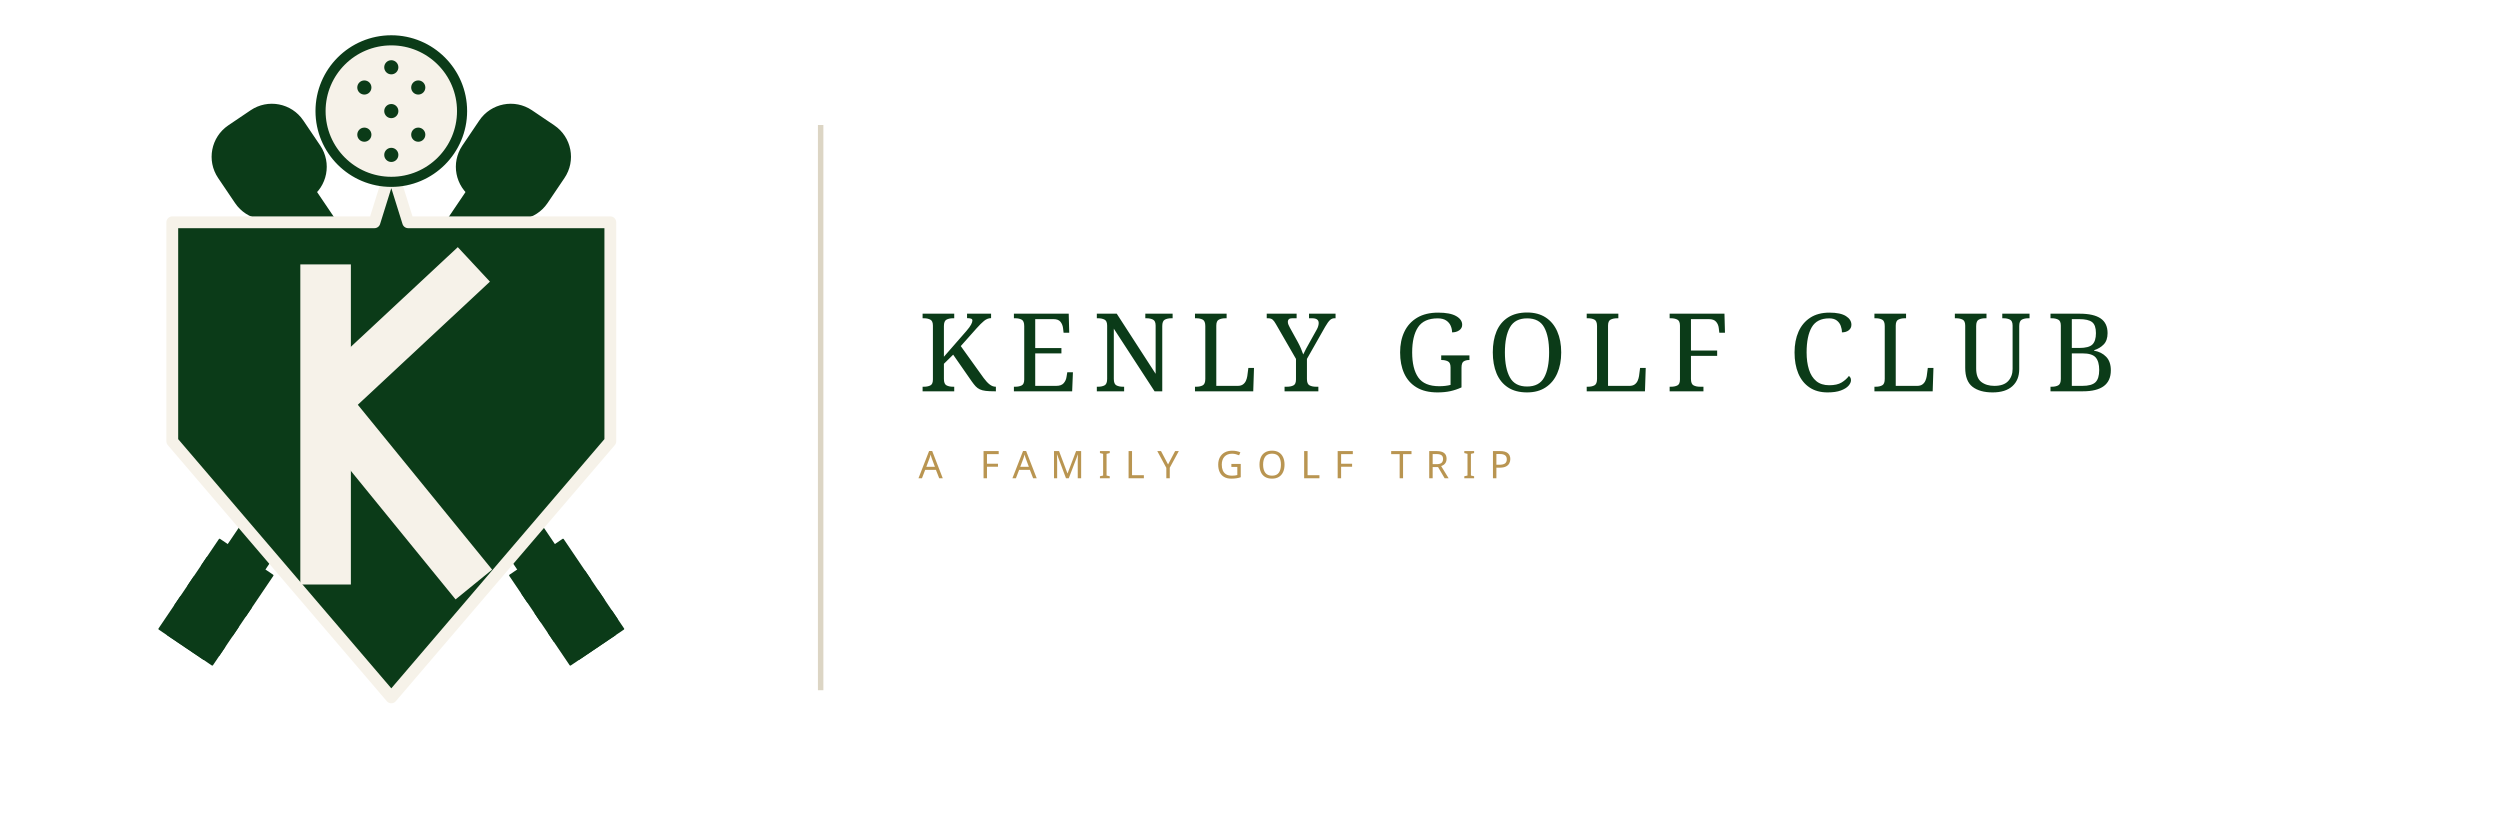
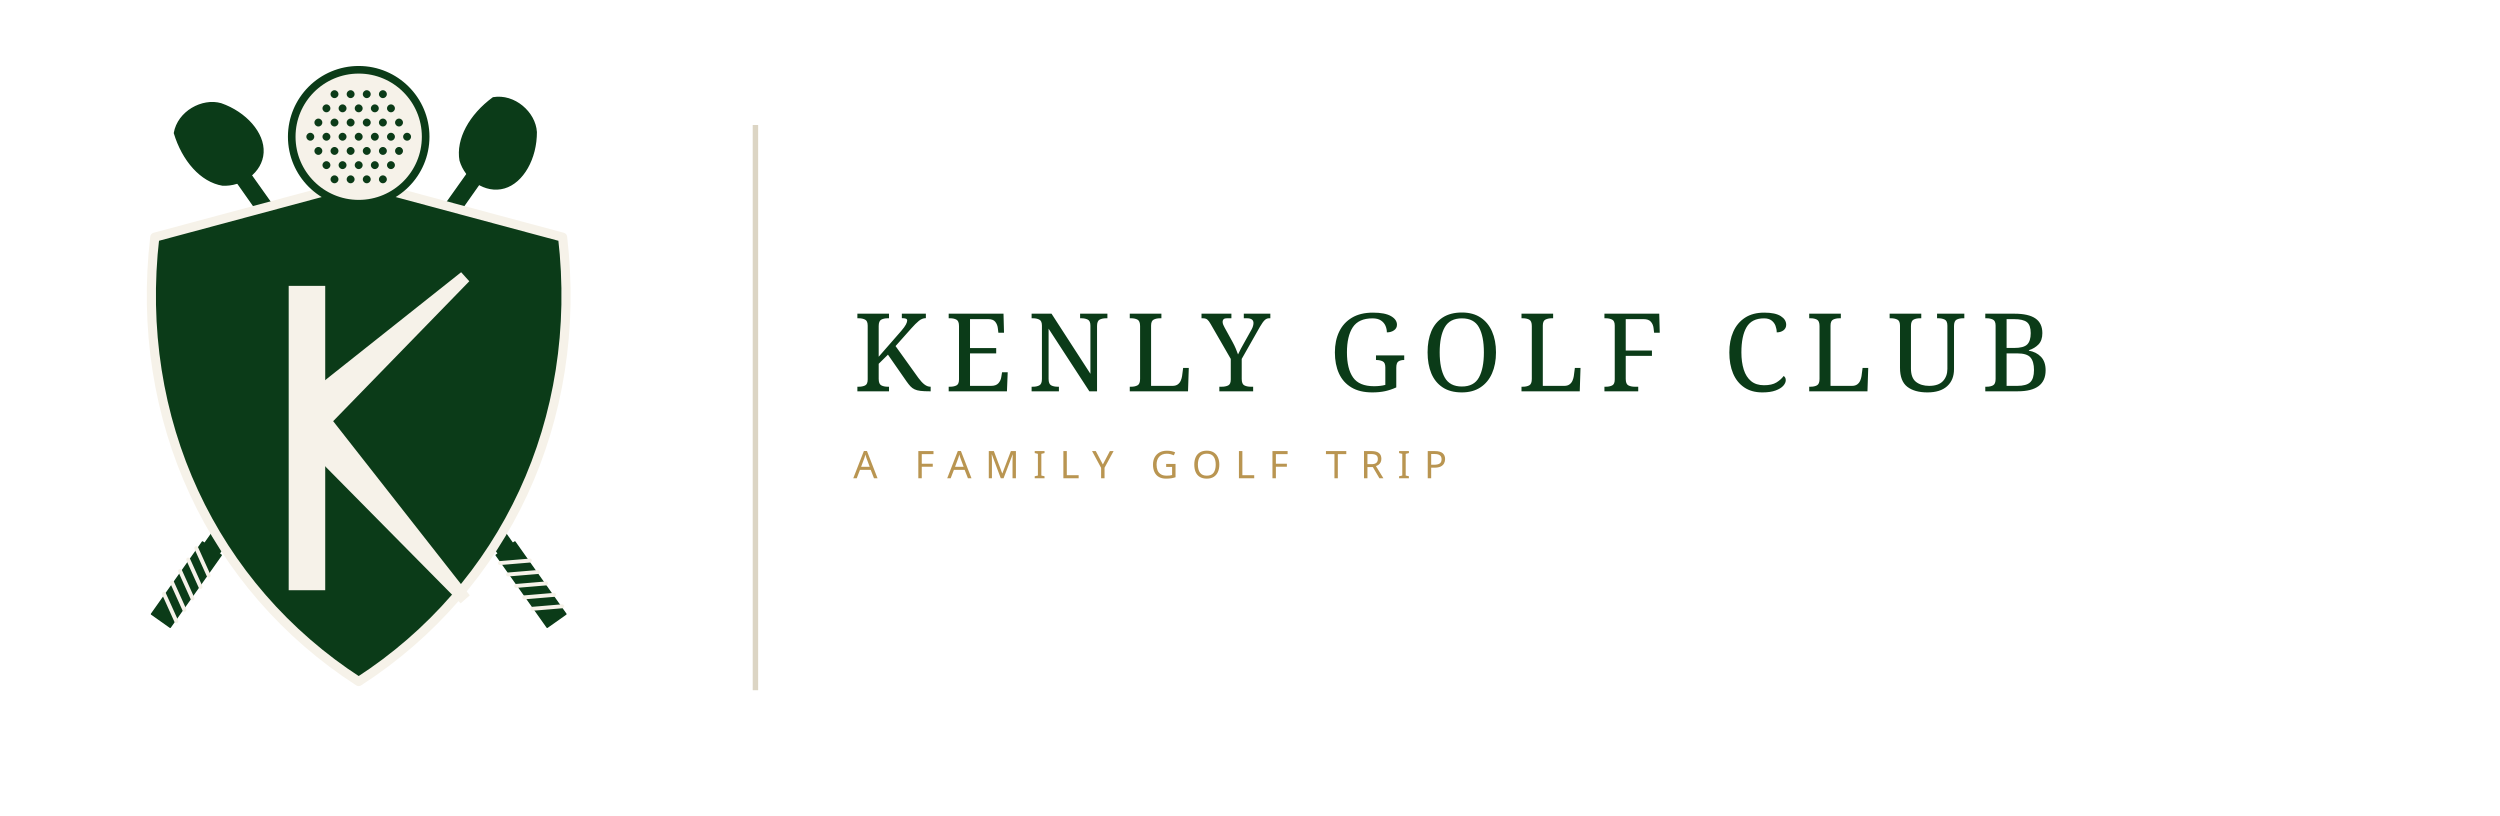
<svg xmlns="http://www.w3.org/2000/svg" viewBox="0 0 920 300">
-   <g transform="translate(20,7.4) scale(0.62)">
+   <g transform="translate(20,15.6) scale(0.56)">
    <g fill="#0B3B18" stroke="#0B3B18" stroke-width="1" stroke-linejoin="round">
-       <g transform="translate(118,70) rotate(-34.04)">
-         <rect x="-30" y="-14" width="60" height="62" rx="22" />
-         <polygon points="-13.00,0.00 -13.00,364.44 13.00,364.44 13.00,0.00" />
-         <polygon points="-19.00,300.44 -19.00,364.44 19.00,364.44 19.00,300.44" />
-         <polygon points="-19.00,313.36 19.00,323.36 19.00,329.36 -19.00,319.36" />
-         <polygon points="-19.00,327.44 19.00,337.44 19.00,343.44 -19.00,333.44" />
-         <polygon points="-19.00,341.52 19.00,351.52 19.00,357.52 -19.00,347.52" />
+       <g transform="translate(108,66) rotate(-35.26)">
+         <path d="M -20,-22 C -26,-4 -24,14 -14,24 C -4,32 12,32 20,22 C 28,12 26,-6 16,-20 C 8,-30 -10,-32 -20,-22 Z" />
+         <polygon points="-5.00,0.00 -5.75,336.55 5.75,336.55 5.00,0.00" />
+         <polygon points="-7.50,326.55 -7.50,384.55 7.50,384.55 7.50,326.55" />
+         <line x1="-8.5" y1="332.2" x2="8.5" y2="342.2" stroke="#F6F2E9" stroke-width="2.6" stroke-linecap="round" />
+         <line x1="-8.5" y1="341.4" x2="8.5" y2="351.4" stroke="#F6F2E9" stroke-width="2.6" stroke-linecap="round" />
+         <line x1="-8.5" y1="350.6" x2="8.5" y2="360.6" stroke="#F6F2E9" stroke-width="2.6" stroke-linecap="round" />
+         <line x1="-8.5" y1="359.8" x2="8.5" y2="369.8" stroke="#F6F2E9" stroke-width="2.6" stroke-linecap="round" />
+         <line x1="-8.5" y1="369.0" x2="8.5" y2="379.0" stroke="#F6F2E9" stroke-width="2.6" stroke-linecap="round" />
      </g>
-       <g transform="translate(282,70) rotate(34.04)">
-         <rect x="-30" y="-14" width="60" height="62" rx="22" />
-         <polygon points="-13.00,0.00 -13.00,364.44 13.00,364.44 13.00,0.00" />
-         <polygon points="-19.00,300.44 -19.00,364.44 19.00,364.44 19.00,300.44" />
-         <polygon points="-19.00,313.36 19.00,323.36 19.00,329.36 -19.00,319.36" />
-         <polygon points="-19.00,327.44 19.00,337.44 19.00,343.44 -19.00,333.44" />
-         <polygon points="-19.00,341.52 19.00,351.52 19.00,357.52 -19.00,347.52" />
+       <g transform="translate(292,66) rotate(35.26)">
+         <path d="M -20,-22 C -26,-4 -24,14 -14,24 C -4,32 12,32 20,22 C 28,12 26,-6 16,-20 C 8,-30 -10,-32 -20,-22 Z" />
+         <polygon points="-5.00,0.00 -5.75,336.55 5.75,336.55 5.00,0.00" />
+         <polygon points="-7.50,326.55 -7.50,384.55 7.50,384.55 7.50,326.55" />
+         <line x1="-8.5" y1="332.2" x2="8.5" y2="342.2" stroke="#F6F2E9" stroke-width="2.6" stroke-linecap="round" />
+         <line x1="-8.5" y1="341.4" x2="8.5" y2="351.4" stroke="#F6F2E9" stroke-width="2.6" stroke-linecap="round" />
+         <line x1="-8.5" y1="350.6" x2="8.5" y2="360.6" stroke="#F6F2E9" stroke-width="2.6" stroke-linecap="round" />
+         <line x1="-8.5" y1="359.8" x2="8.5" y2="369.8" stroke="#F6F2E9" stroke-width="2.6" stroke-linecap="round" />
+         <line x1="-8.5" y1="369.0" x2="8.5" y2="379.0" stroke="#F6F2E9" stroke-width="2.6" stroke-linecap="round" />
      </g>
    </g>
-     <g fill="#0B3B18" stroke="#F6F2E9" stroke-width="7" stroke-linejoin="round" stroke-linecap="round">
-       <polygon points="70.00,120.00 190.00,120.00 200.00,88.00 210.00,120.00 330.00,120.00 330.00,250.00 200.00,402.00 70.00,250.00" />
+     <g fill="#0B3B18" stroke="#F6F2E9" stroke-width="6" stroke-linejoin="round" stroke-linecap="round">
+       <path d="M66,128 L200,92 L334,128 C 348,248 296,358 200,420 C 104,358 52,248 66,128 Z" />
    </g>
-     <g fill="#F6F2E9" stroke="#0B3B18" stroke-width="6">
-       <circle cx="200" cy="54" r="42" />
+     <g fill="#F6F2E9" stroke="#0B3B18" stroke-width="5">
+       <circle cx="200.00" cy="62.00" r="44.00" />
    </g>
    <g fill="#0B3B18">
-       <circle cx="200" cy="54" r="4.2" />
-       <circle cx="184" cy="40" r="4.2" />
-       <circle cx="216" cy="40" r="4.2" />
-       <circle cx="184" cy="68" r="4.2" />
-       <circle cx="216" cy="68" r="4.2" />
-       <circle cx="200" cy="28" r="4.2" />
-       <circle cx="200" cy="80" r="4.2" />
+       <circle cx="184.10" cy="34.02" r="2.60" />
+       <circle cx="194.70" cy="34.02" r="2.60" />
+       <circle cx="205.30" cy="34.02" r="2.60" />
+       <circle cx="215.90" cy="34.02" r="2.60" />
+       <circle cx="178.80" cy="43.34" r="2.60" />
+       <circle cx="189.40" cy="43.34" r="2.60" />
+       <circle cx="200.00" cy="43.34" r="2.60" />
+       <circle cx="210.60" cy="43.34" r="2.60" />
+       <circle cx="221.20" cy="43.34" r="2.60" />
+       <circle cx="173.50" cy="52.67" r="2.60" />
+       <circle cx="184.10" cy="52.67" r="2.60" />
+       <circle cx="194.70" cy="52.67" r="2.60" />
+       <circle cx="205.30" cy="52.67" r="2.60" />
+       <circle cx="215.90" cy="52.67" r="2.60" />
+       <circle cx="226.50" cy="52.67" r="2.60" />
+       <circle cx="168.20" cy="62.00" r="2.60" />
+       <circle cx="178.80" cy="62.00" r="2.60" />
+       <circle cx="189.40" cy="62.00" r="2.60" />
+       <circle cx="200.00" cy="62.00" r="2.60" />
+       <circle cx="210.60" cy="62.00" r="2.60" />
+       <circle cx="221.20" cy="62.00" r="2.60" />
+       <circle cx="231.80" cy="62.00" r="2.60" />
+       <circle cx="173.50" cy="71.33" r="2.60" />
+       <circle cx="184.10" cy="71.33" r="2.60" />
+       <circle cx="194.70" cy="71.33" r="2.60" />
+       <circle cx="205.30" cy="71.33" r="2.60" />
+       <circle cx="215.90" cy="71.33" r="2.60" />
+       <circle cx="226.50" cy="71.33" r="2.60" />
+       <circle cx="178.80" cy="80.66" r="2.60" />
+       <circle cx="189.40" cy="80.66" r="2.60" />
+       <circle cx="200.00" cy="80.66" r="2.60" />
+       <circle cx="210.60" cy="80.66" r="2.60" />
+       <circle cx="221.20" cy="80.66" r="2.60" />
+       <circle cx="184.10" cy="89.98" r="2.60" />
+       <circle cx="194.70" cy="89.98" r="2.60" />
+       <circle cx="205.30" cy="89.98" r="2.60" />
+       <circle cx="215.90" cy="89.98" r="2.60" />
    </g>
    <g fill="#F6F2E9">
-       <g transform="translate(145,145)">
-         <polygon points="1.00,0.00 1.00,190.00 31.00,190.00 31.00,0.00" />
-         <polygon points="25.54,92.24 113.54,10.24 94.46,-10.24 6.46,71.76" />
-         <polygon points="5.15,90.84 93.15,198.84 114.85,181.16 26.85,73.16" />
+       <g transform="translate(152,160)">
+         <polygon points="2.00,0.00 2.00,200.00 26.00,200.00 26.00,0.00" />
+         <polygon points="22.72,97.64 120.68,-3.03 115.32,-8.97 5.28,78.36" />
+         <polygon points="4.25,96.60 115.00,208.64 121.00,203.36 23.75,79.40" />
      </g>
    </g>
  </g>
-   <line x1="302.0" y1="46" x2="302.0" y2="254" stroke="#DCD5C4" stroke-width="2" />
-   <text x="338.0" y="144.0" text-anchor="start" font-family="'Libre Caslon Display', Georgia, serif" font-size="40" letter-spacing="5.6" fill="#0B3B18">KENLY GOLF CLUB</text>
-   <text x="338.0" y="176.0" font-family="'Jost',sans-serif" font-size="14" letter-spacing="5" fill="#B99551">A FAMILY GOLF TRIP</text>
+   <line x1="278.0" y1="46" x2="278.0" y2="254" stroke="#DCD5C4" stroke-width="2" />
+   <text x="314.0" y="144.0" text-anchor="start" font-family="'Libre Caslon Display', Georgia, serif" font-size="40" letter-spacing="5.6" fill="#0B3B18">KENLY GOLF CLUB</text>
+   <text x="314.0" y="176.0" font-family="'Jost',sans-serif" font-size="14" letter-spacing="5" fill="#B99551">A FAMILY GOLF TRIP</text>
</svg>
